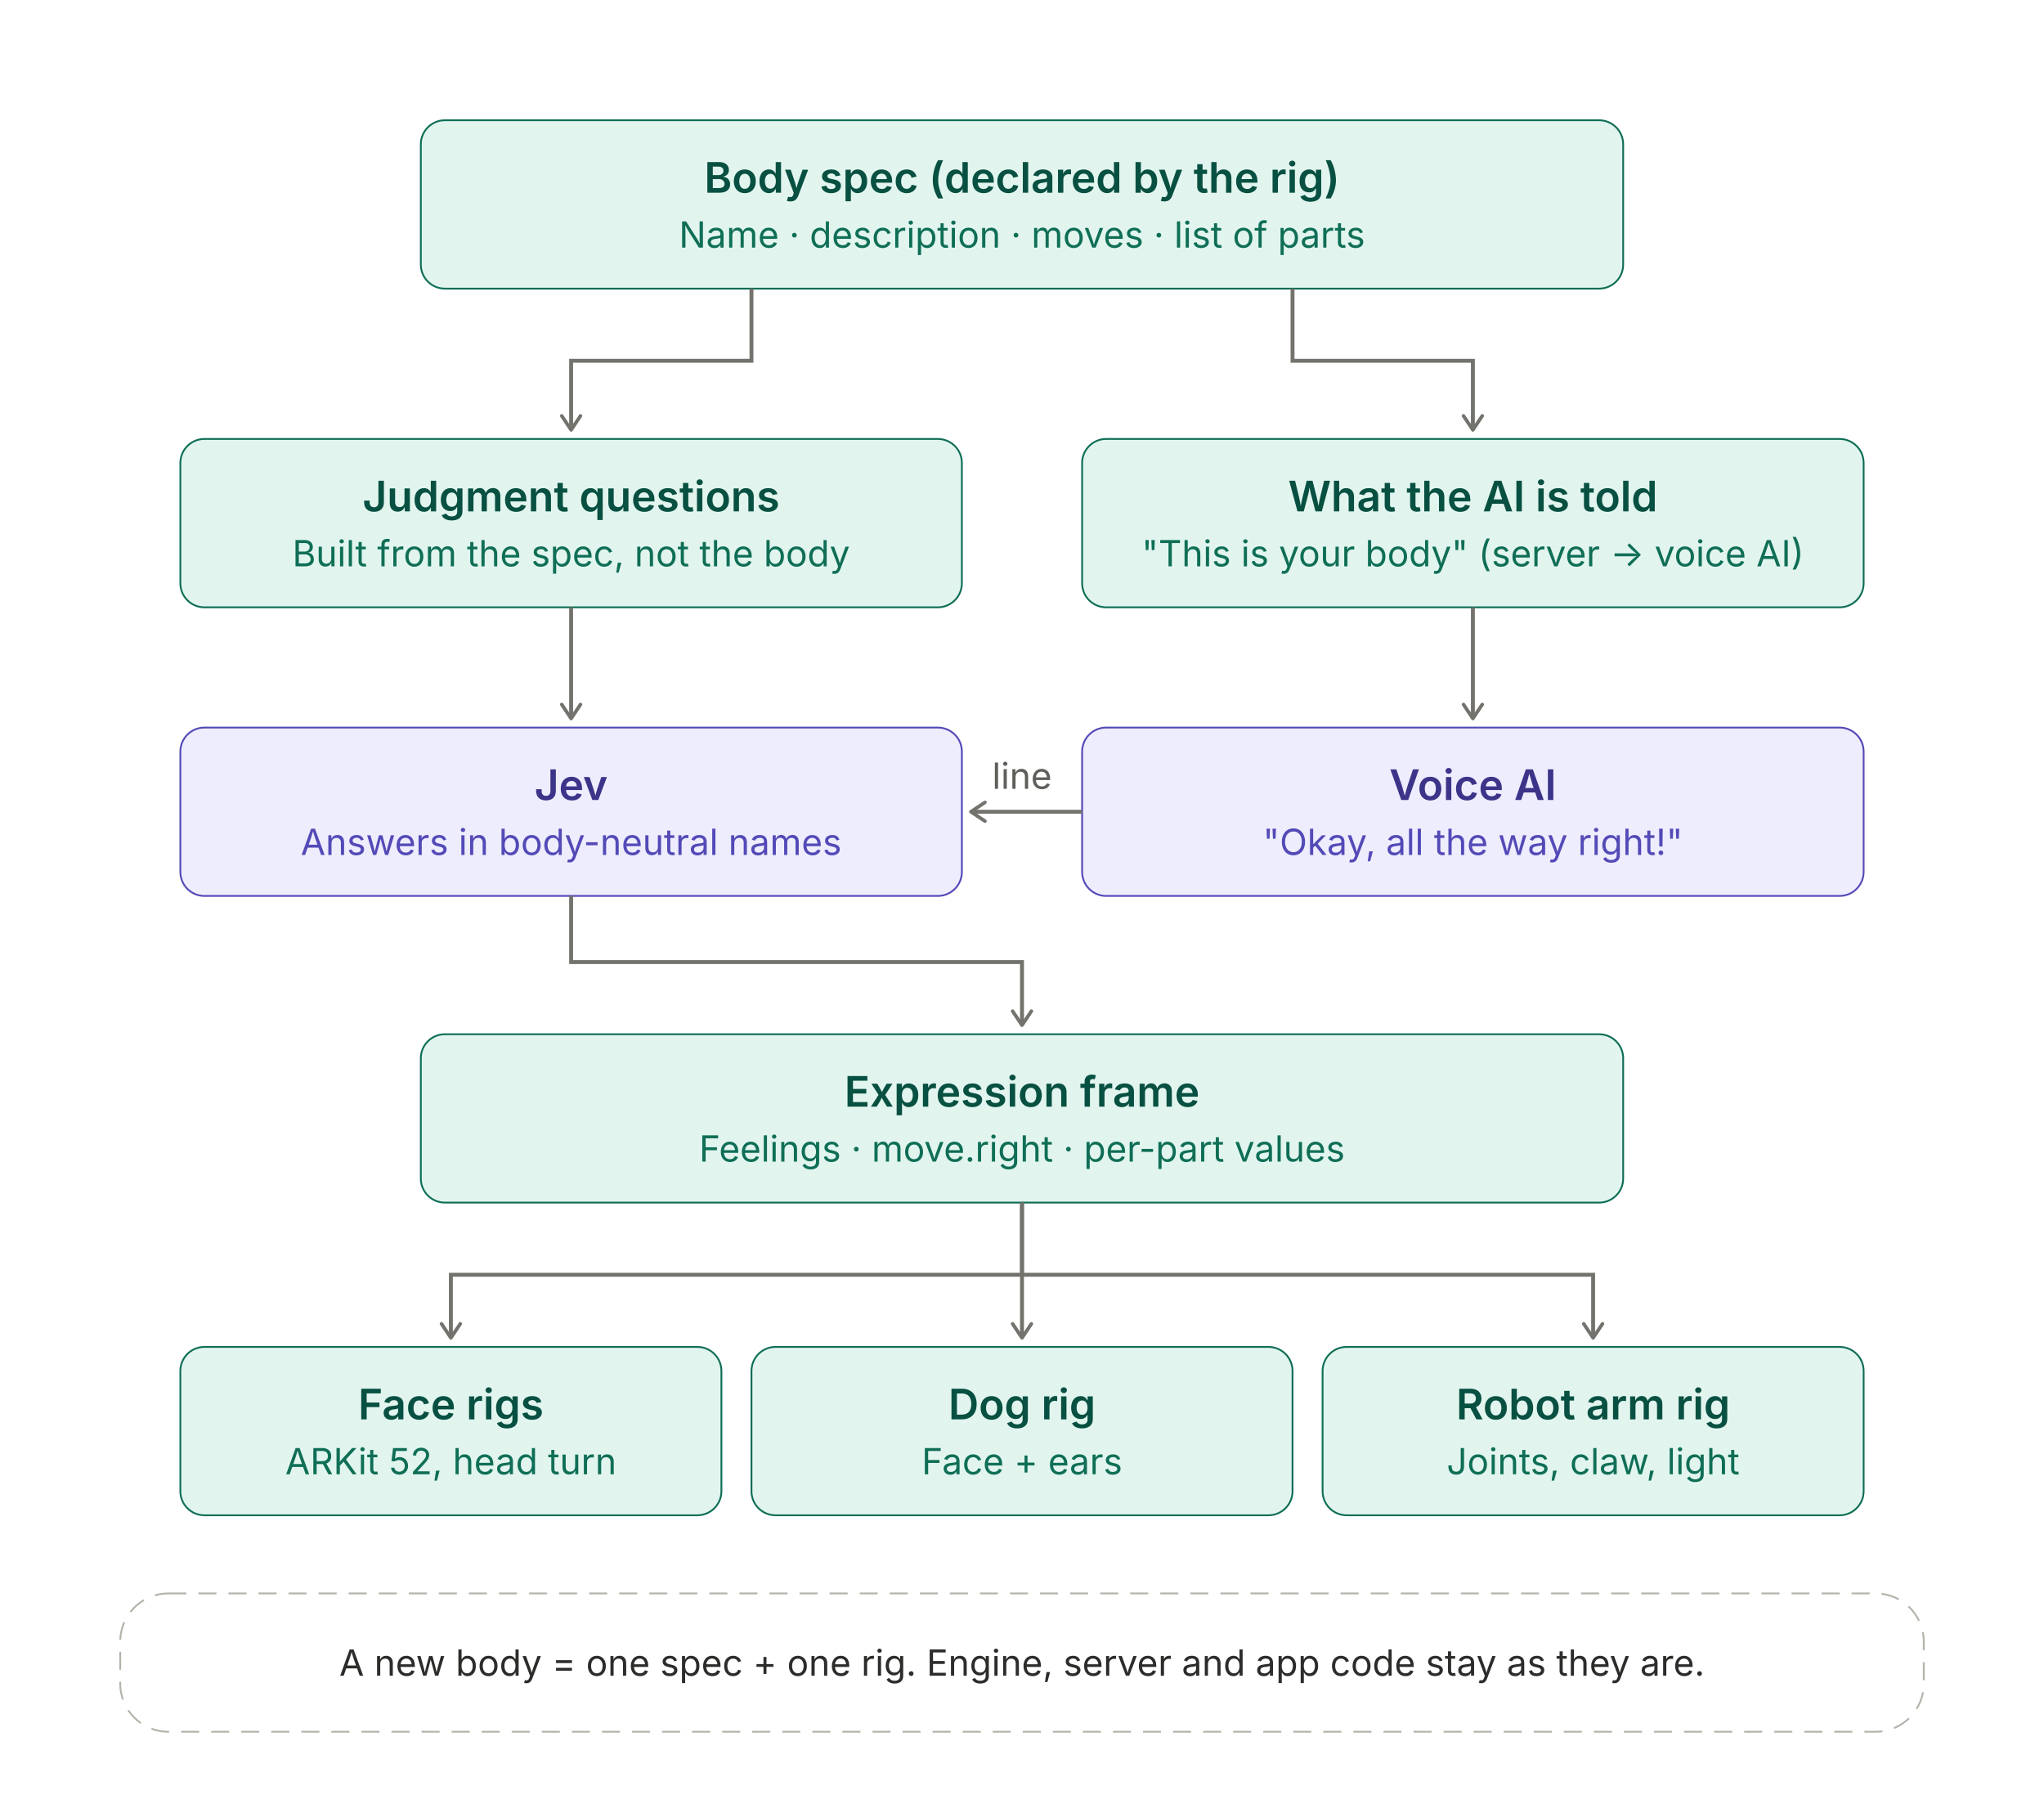
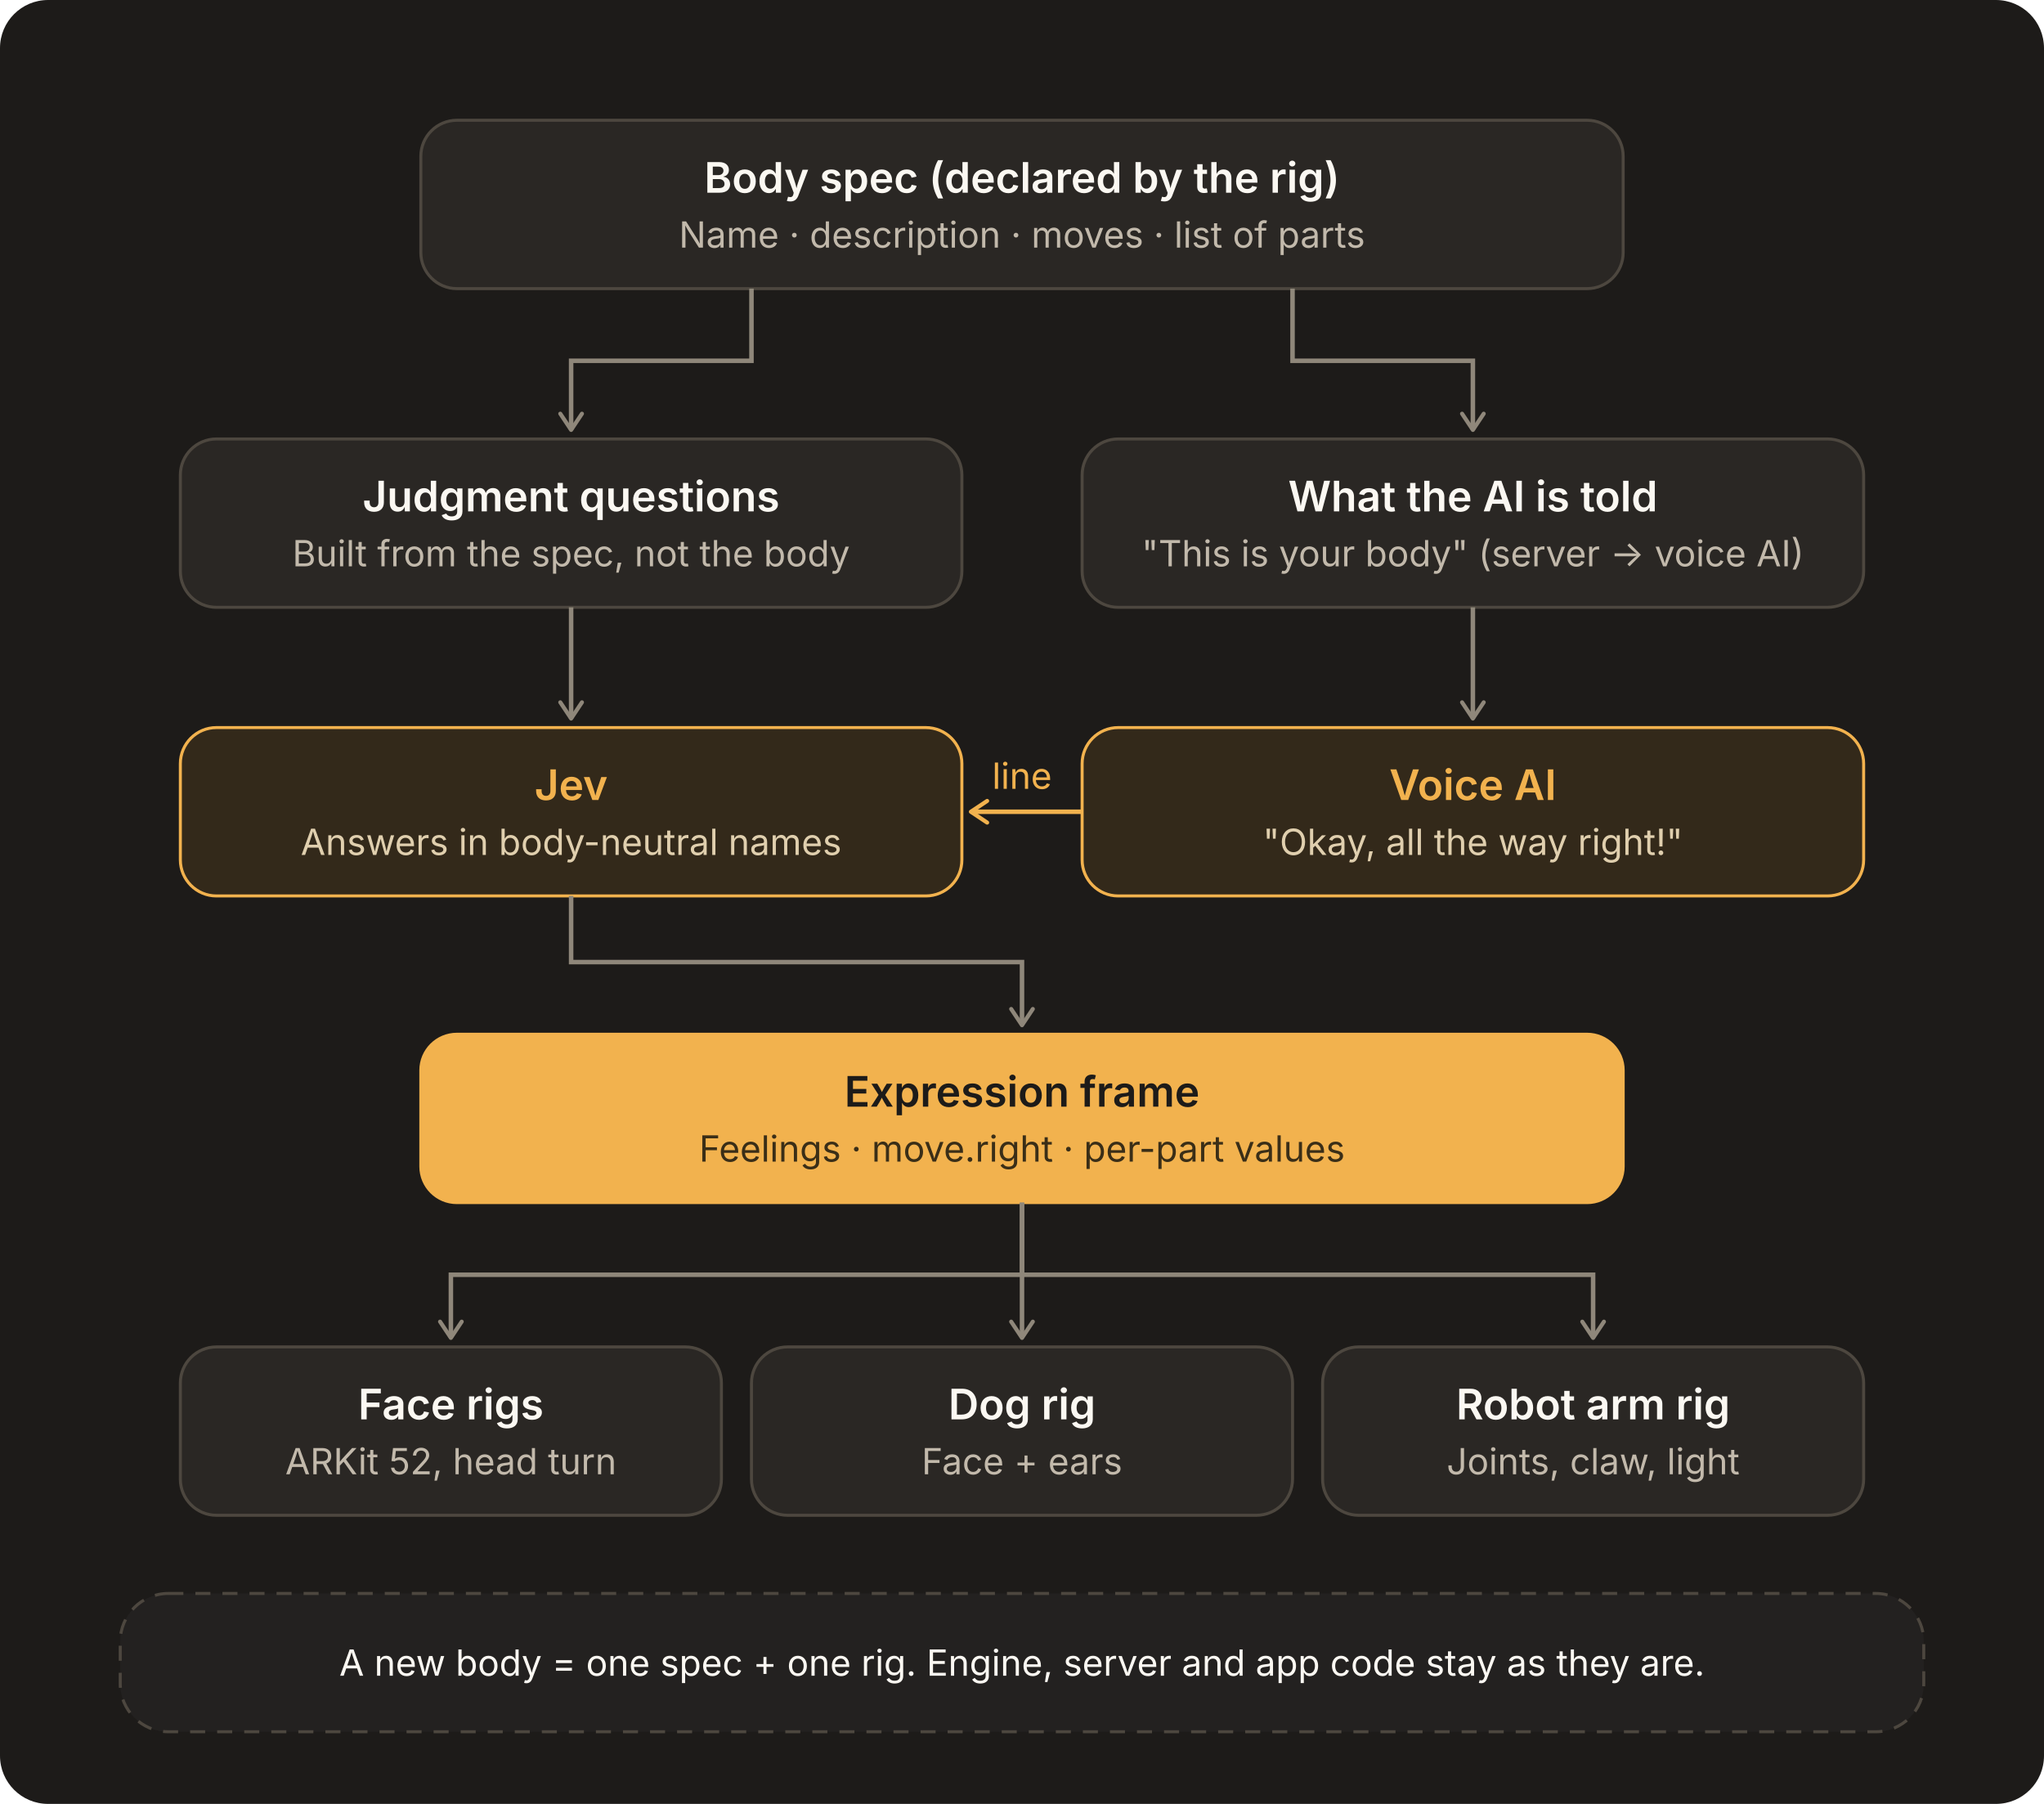
<svg xmlns="http://www.w3.org/2000/svg" viewBox="0 0 680 600" width="680" height="600" role="img">
-   <style>text{font-family:-apple-system,'Segoe UI','Apple SD Gothic Neo','Malgun Gothic','Noto Sans KR',sans-serif}.ti{font-size:14px;font-weight:600}.su,.sm{font-size:12px}.big{font-size:14px;font-weight:600}rect{stroke-width:0.6}.ln{fill:none;stroke-width:1.3}.dash{stroke-dasharray:4 3;stroke-width:0.9}.purple rect{fill:#EEEDFE;stroke:#534AB7}.purple .ti{fill:#3C3489}.purple .su{fill:#534AB7}.teal rect{fill:#E1F5EE;stroke:#0F6E56}.teal .ti{fill:#085041}.teal .su{fill:#0F6E56}.gray rect{fill:#F1EFE8;stroke:#5F5E5A}.gray .ti{fill:#444441}.gray .su{fill:#5F5E5A}.ln{stroke:#73726c}.tx{fill:#2C2C2A}.mu{fill:#5F5E5A}.ct{stroke:#B4B2A9}@media (prefers-color-scheme:dark){.purple rect{fill:#3C3489;stroke:#AFA9EC}.purple .ti{fill:#CECBF6}.purple .su{fill:#AFA9EC}.teal rect{fill:#085041;stroke:#5DCAA5}.teal .ti{fill:#9FE1CB}.teal .su{fill:#5DCAA5}.gray rect{fill:#444441;stroke:#B4B2A9}.gray .ti{fill:#D3D1C7}.gray .su{fill:#B4B2A9}.ln{stroke:#9c9a92}.tx{fill:#D3D1C7}.mu{fill:#B4B2A9}.ct{stroke:#5F5E5A}}</style>
+   <style>text{font-family:-apple-system,'Segoe UI','Apple SD Gothic Neo','Malgun Gothic','Noto Sans KR',sans-serif}.ti{font-size:14px;font-weight:600}.su,.sm{font-size:12px}.big{font-size:14px;font-weight:600}rect{stroke-width:1}.ln{fill:none;stroke-width:1.5;stroke:#8f877a}.dash{stroke-dasharray:5 4}.key{stroke:#f2b24e}.muted rect{stroke-dasharray:5 4}.tx{fill:#fbf8f2}.mu{fill:#c2b9ab}.am{fill:#f2b24e}.ct{stroke:#4d473f;fill:#232120}.spark{fill:none;stroke:#f2b24e;stroke-width:1.6;stroke-linecap:round;stroke-linejoin:round}.code rect{fill:#2a2724;stroke:#4d473f}.code .ti{fill:#fbf8f2}.code .su{fill:#c2b9ab}.ext rect{fill:#33291a;stroke:#f2b24e}.ext .ti{fill:#f2b24e}.ext .su{fill:#e0cfae}.io rect{fill:#1d1b19;stroke:#4d473f}.io .ti{fill:#fbf8f2}.io .su{fill:#c2b9ab}.out rect{fill:#f2b24e;stroke:#f2b24e}.out .ti{fill:#1d1b19}.out .su{fill:#3a2e17}.muted rect{fill:#1d1b19;stroke:#4d473f}.muted .ti{fill:#c2b9ab}.muted .su{fill:#c2b9ab}</style>
+   <rect x="0" y="0" width="680" height="600" rx="16" fill="#1d1b19" stroke="none" />
  <defs>
    <marker id="a" viewBox="0 0 10 10" refX="8" refY="5" markerWidth="6" markerHeight="6" orient="auto-start-reverse">
      <path d="M2 1L8 5L2 9" fill="none" stroke="context-stroke" stroke-width="1.5" stroke-linecap="round" stroke-linejoin="round" />
    </marker>
  </defs>
-   <g class="teal">
-     <rect x="140" y="40" width="400" height="56" rx="8" />
+   <g class="code">
+     <rect x="140" y="40" width="400" height="56" rx="12" />
    <text class="ti" x="340" y="59" text-anchor="middle" dominant-baseline="central">Body spec (declared by the rig)</text>
    <text class="su" x="340" y="78" text-anchor="middle" dominant-baseline="central">Name · description · moves · list of parts</text>
  </g>
  <path class="ln" d="M250 96 L250 120 L190 120 L190 143" marker-end="url(#a)" />
  <path class="ln" d="M430 96 L430 120 L490 120 L490 143" marker-end="url(#a)" />
-   <g class="teal">
-     <rect x="60" y="146" width="260" height="56" rx="8" />
+   <g class="code">
+     <rect x="60" y="146" width="260" height="56" rx="12" />
    <text class="ti" x="190" y="165" text-anchor="middle" dominant-baseline="central">Judgment questions</text>
    <text class="su" x="190" y="184" text-anchor="middle" dominant-baseline="central">Built from the spec, not the body</text>
  </g>
-   <g class="teal">
-     <rect x="360" y="146" width="260" height="56" rx="8" />
+   <g class="code">
+     <rect x="360" y="146" width="260" height="56" rx="12" />
    <text class="ti" x="490" y="165" text-anchor="middle" dominant-baseline="central">What the AI is told</text>
    <text class="su" x="490" y="184" text-anchor="middle" dominant-baseline="central">"This is your body" (server → voice AI)</text>
  </g>
  <path class="ln" d="M190 202 L190 239" marker-end="url(#a)" />
  <path class="ln" d="M490 202 L490 239" marker-end="url(#a)" />
-   <g class="purple">
-     <rect x="60" y="242" width="260" height="56" rx="8" />
+   <g class="ext">
+     <rect x="60" y="242" width="260" height="56" rx="12" />
    <text class="ti" x="190" y="261" text-anchor="middle" dominant-baseline="central">Jev</text>
    <text class="su" x="190" y="280" text-anchor="middle" dominant-baseline="central">Answers in body-neutral names</text>
  </g>
-   <g class="purple">
-     <rect x="360" y="242" width="260" height="56" rx="8" />
+   <g class="ext">
+     <rect x="360" y="242" width="260" height="56" rx="12" />
    <text class="ti" x="490" y="261" text-anchor="middle" dominant-baseline="central">Voice AI</text>
    <text class="su" x="490" y="280" text-anchor="middle" dominant-baseline="central">"Okay, all the way right!"</text>
  </g>
-   <path class="ln" d="M360 270 L323 270" marker-end="url(#a)" />
-   <text class="sm mu" x="340" y="258" text-anchor="middle" dominant-baseline="central">line</text>
+   <path class="ln key" d="M360 270 L323 270" marker-end="url(#a)" />
+   <text class="sm am" x="340" y="258" text-anchor="middle" dominant-baseline="central">line</text>
  <path class="ln" d="M190 298 L190 320 L340 320 L340 341" marker-end="url(#a)" />
-   <g class="teal">
-     <rect x="140" y="344" width="400" height="56" rx="8" />
+   <g class="out">
+     <rect x="140" y="344" width="400" height="56" rx="12" />
    <text class="ti" x="340" y="363" text-anchor="middle" dominant-baseline="central">Expression frame</text>
    <text class="su" x="340" y="382" text-anchor="middle" dominant-baseline="central">Feelings · move.right · per-part values</text>
  </g>
  <path class="ln" d="M340 400 L340 424 L150 424 L150 445" marker-end="url(#a)" />
  <path class="ln" d="M340 400 L340 445" marker-end="url(#a)" />
  <path class="ln" d="M340 424 L530 424 L530 445" marker-end="url(#a)" />
-   <g class="teal">
-     <rect x="60" y="448" width="180" height="56" rx="8" />
+   <g class="code">
+     <rect x="60" y="448" width="180" height="56" rx="12" />
    <text class="ti" x="150" y="467" text-anchor="middle" dominant-baseline="central">Face rigs</text>
    <text class="su" x="150" y="486" text-anchor="middle" dominant-baseline="central">ARKit 52, head turn</text>
  </g>
-   <g class="teal">
-     <rect x="250" y="448" width="180" height="56" rx="8" />
+   <g class="code">
+     <rect x="250" y="448" width="180" height="56" rx="12" />
    <text class="ti" x="340" y="467" text-anchor="middle" dominant-baseline="central">Dog rig</text>
    <text class="su" x="340" y="486" text-anchor="middle" dominant-baseline="central">Face + ears</text>
  </g>
-   <g class="teal">
-     <rect x="440" y="448" width="180" height="56" rx="8" />
+   <g class="code">
+     <rect x="440" y="448" width="180" height="56" rx="12" />
    <text class="ti" x="530" y="467" text-anchor="middle" dominant-baseline="central">Robot arm rig</text>
    <text class="su" x="530" y="486" text-anchor="middle" dominant-baseline="central">Joints, claw, light</text>
  </g>
-   <rect class="ct" x="40" y="530" width="600" height="46" rx="16" fill="none" stroke-dasharray="6 4" />
+   <rect class="ct" x="40" y="530" width="600" height="46" rx="16" stroke-dasharray="5 4" />
  <text class="sm tx" x="340" y="553" text-anchor="middle" dominant-baseline="central">A new body = one spec + one rig. Engine, server and app code stay as they are.</text>
</svg>
